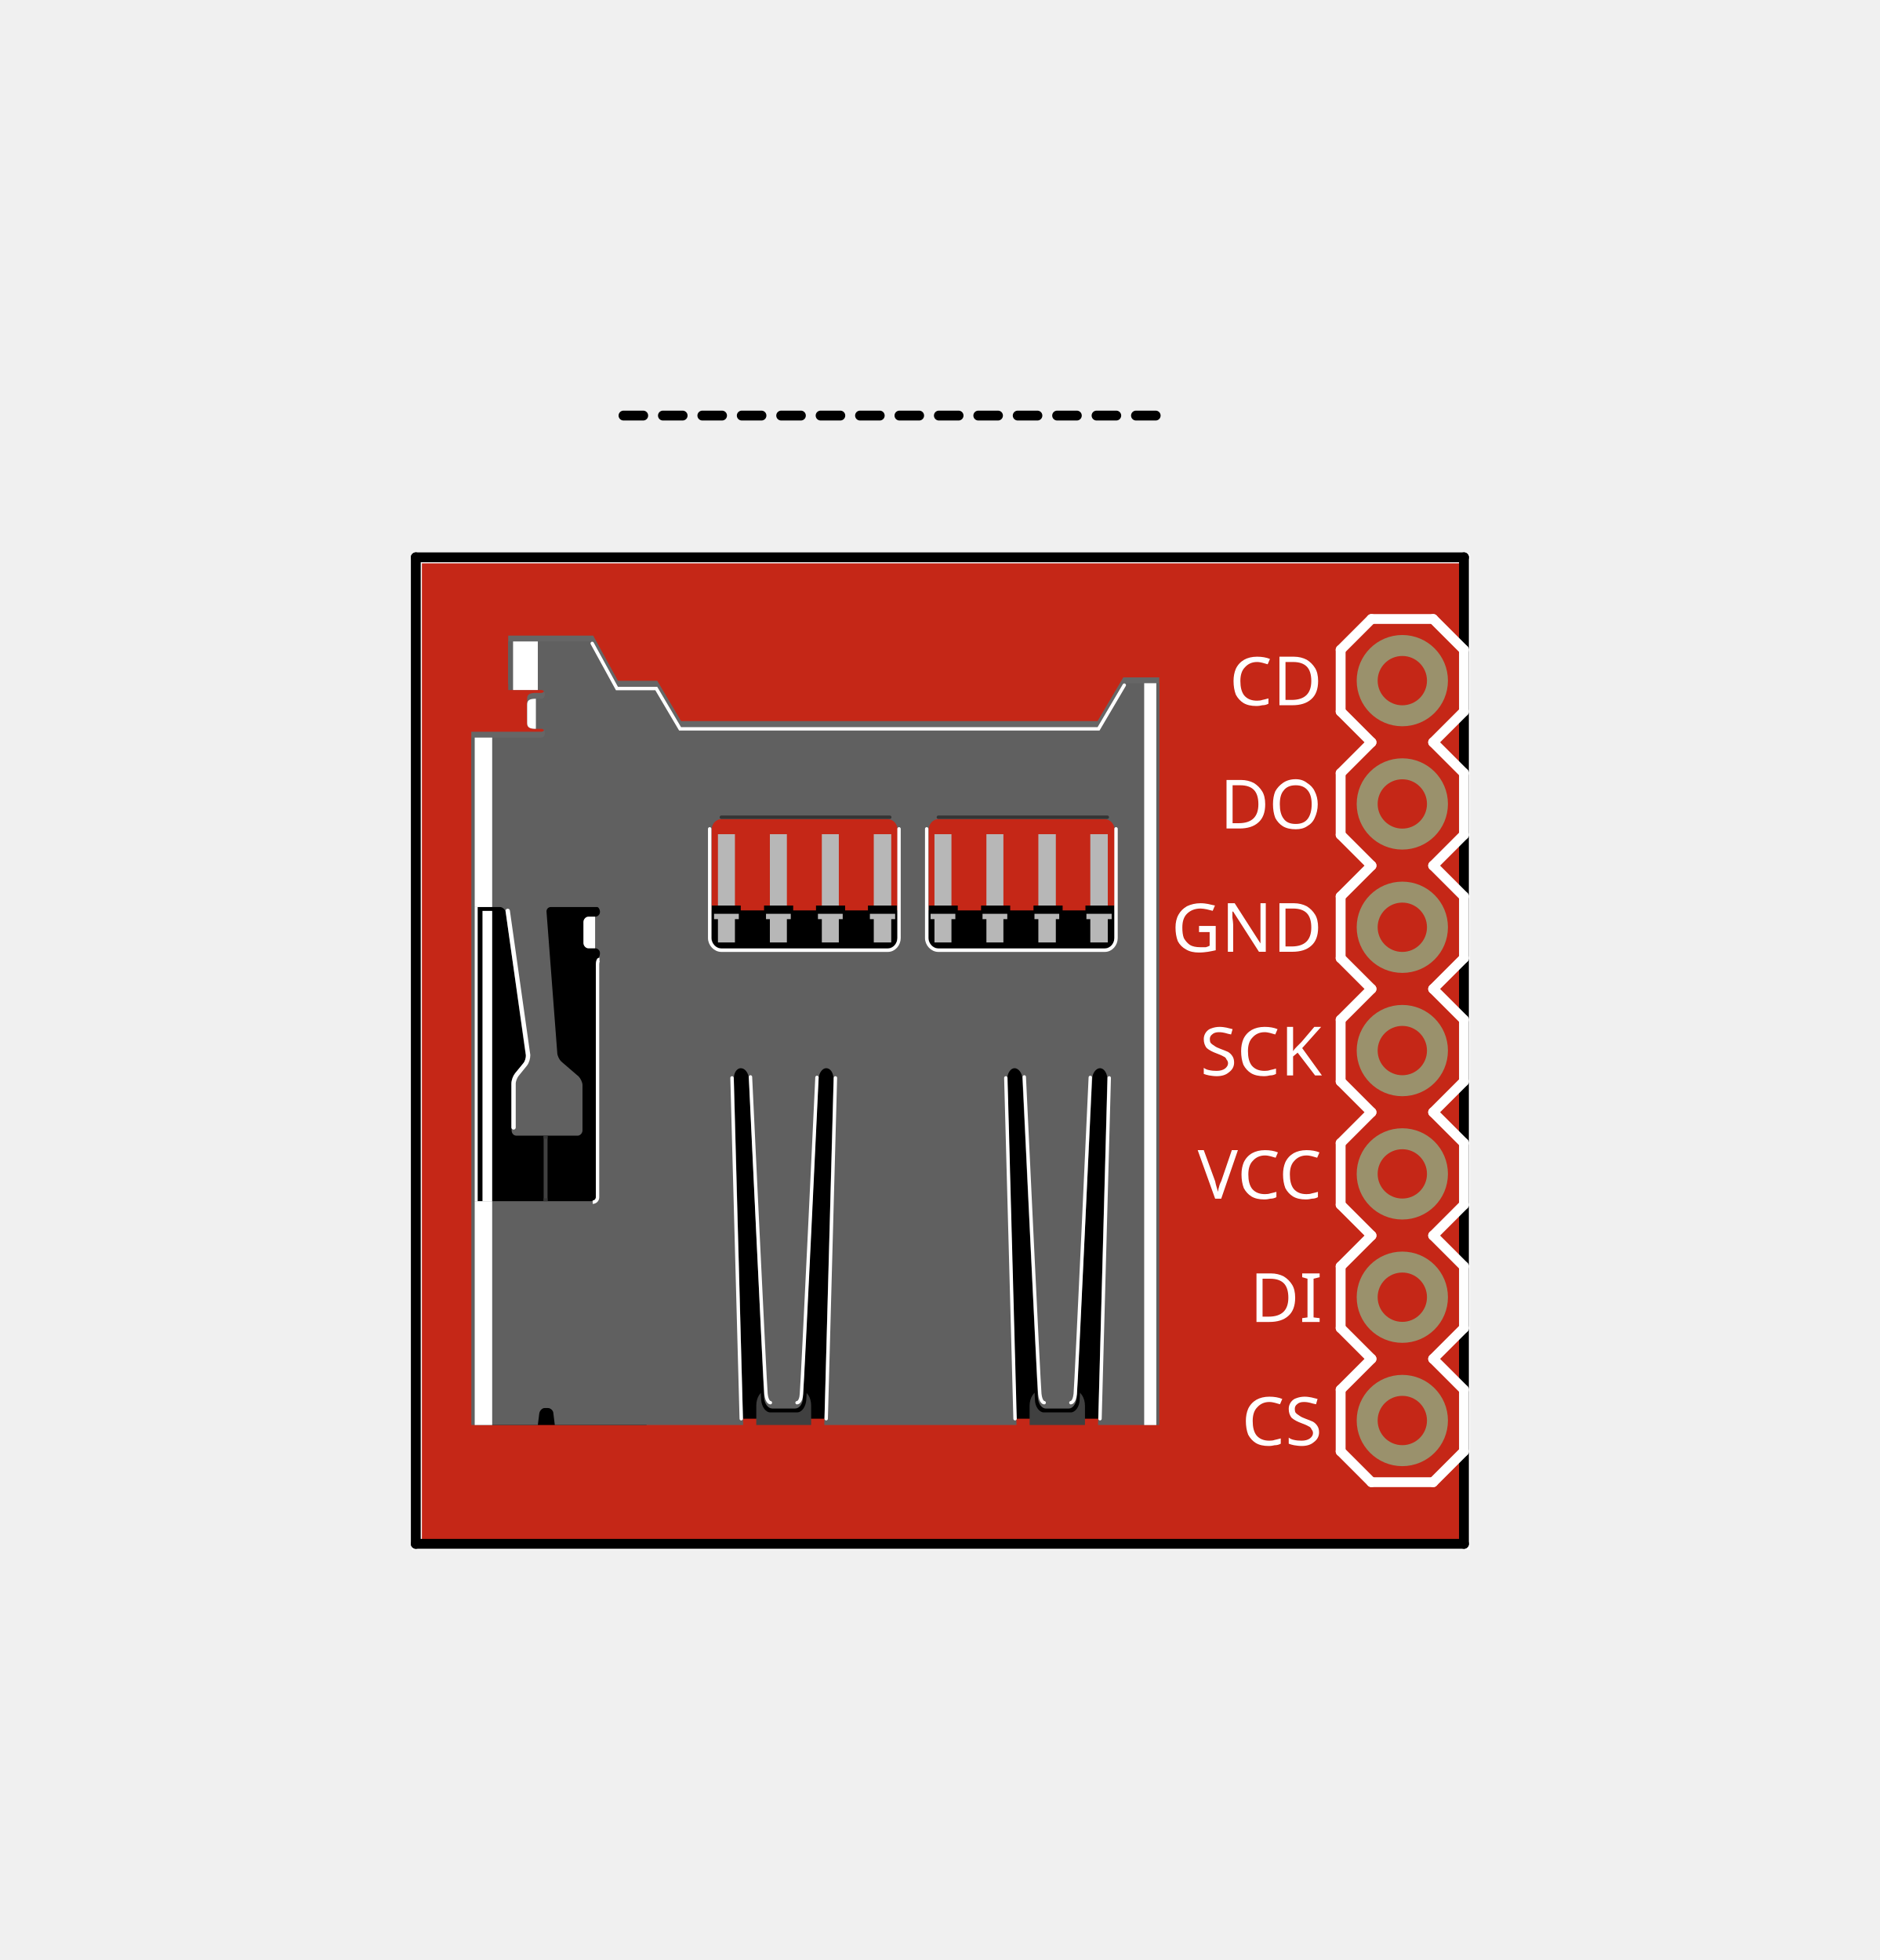
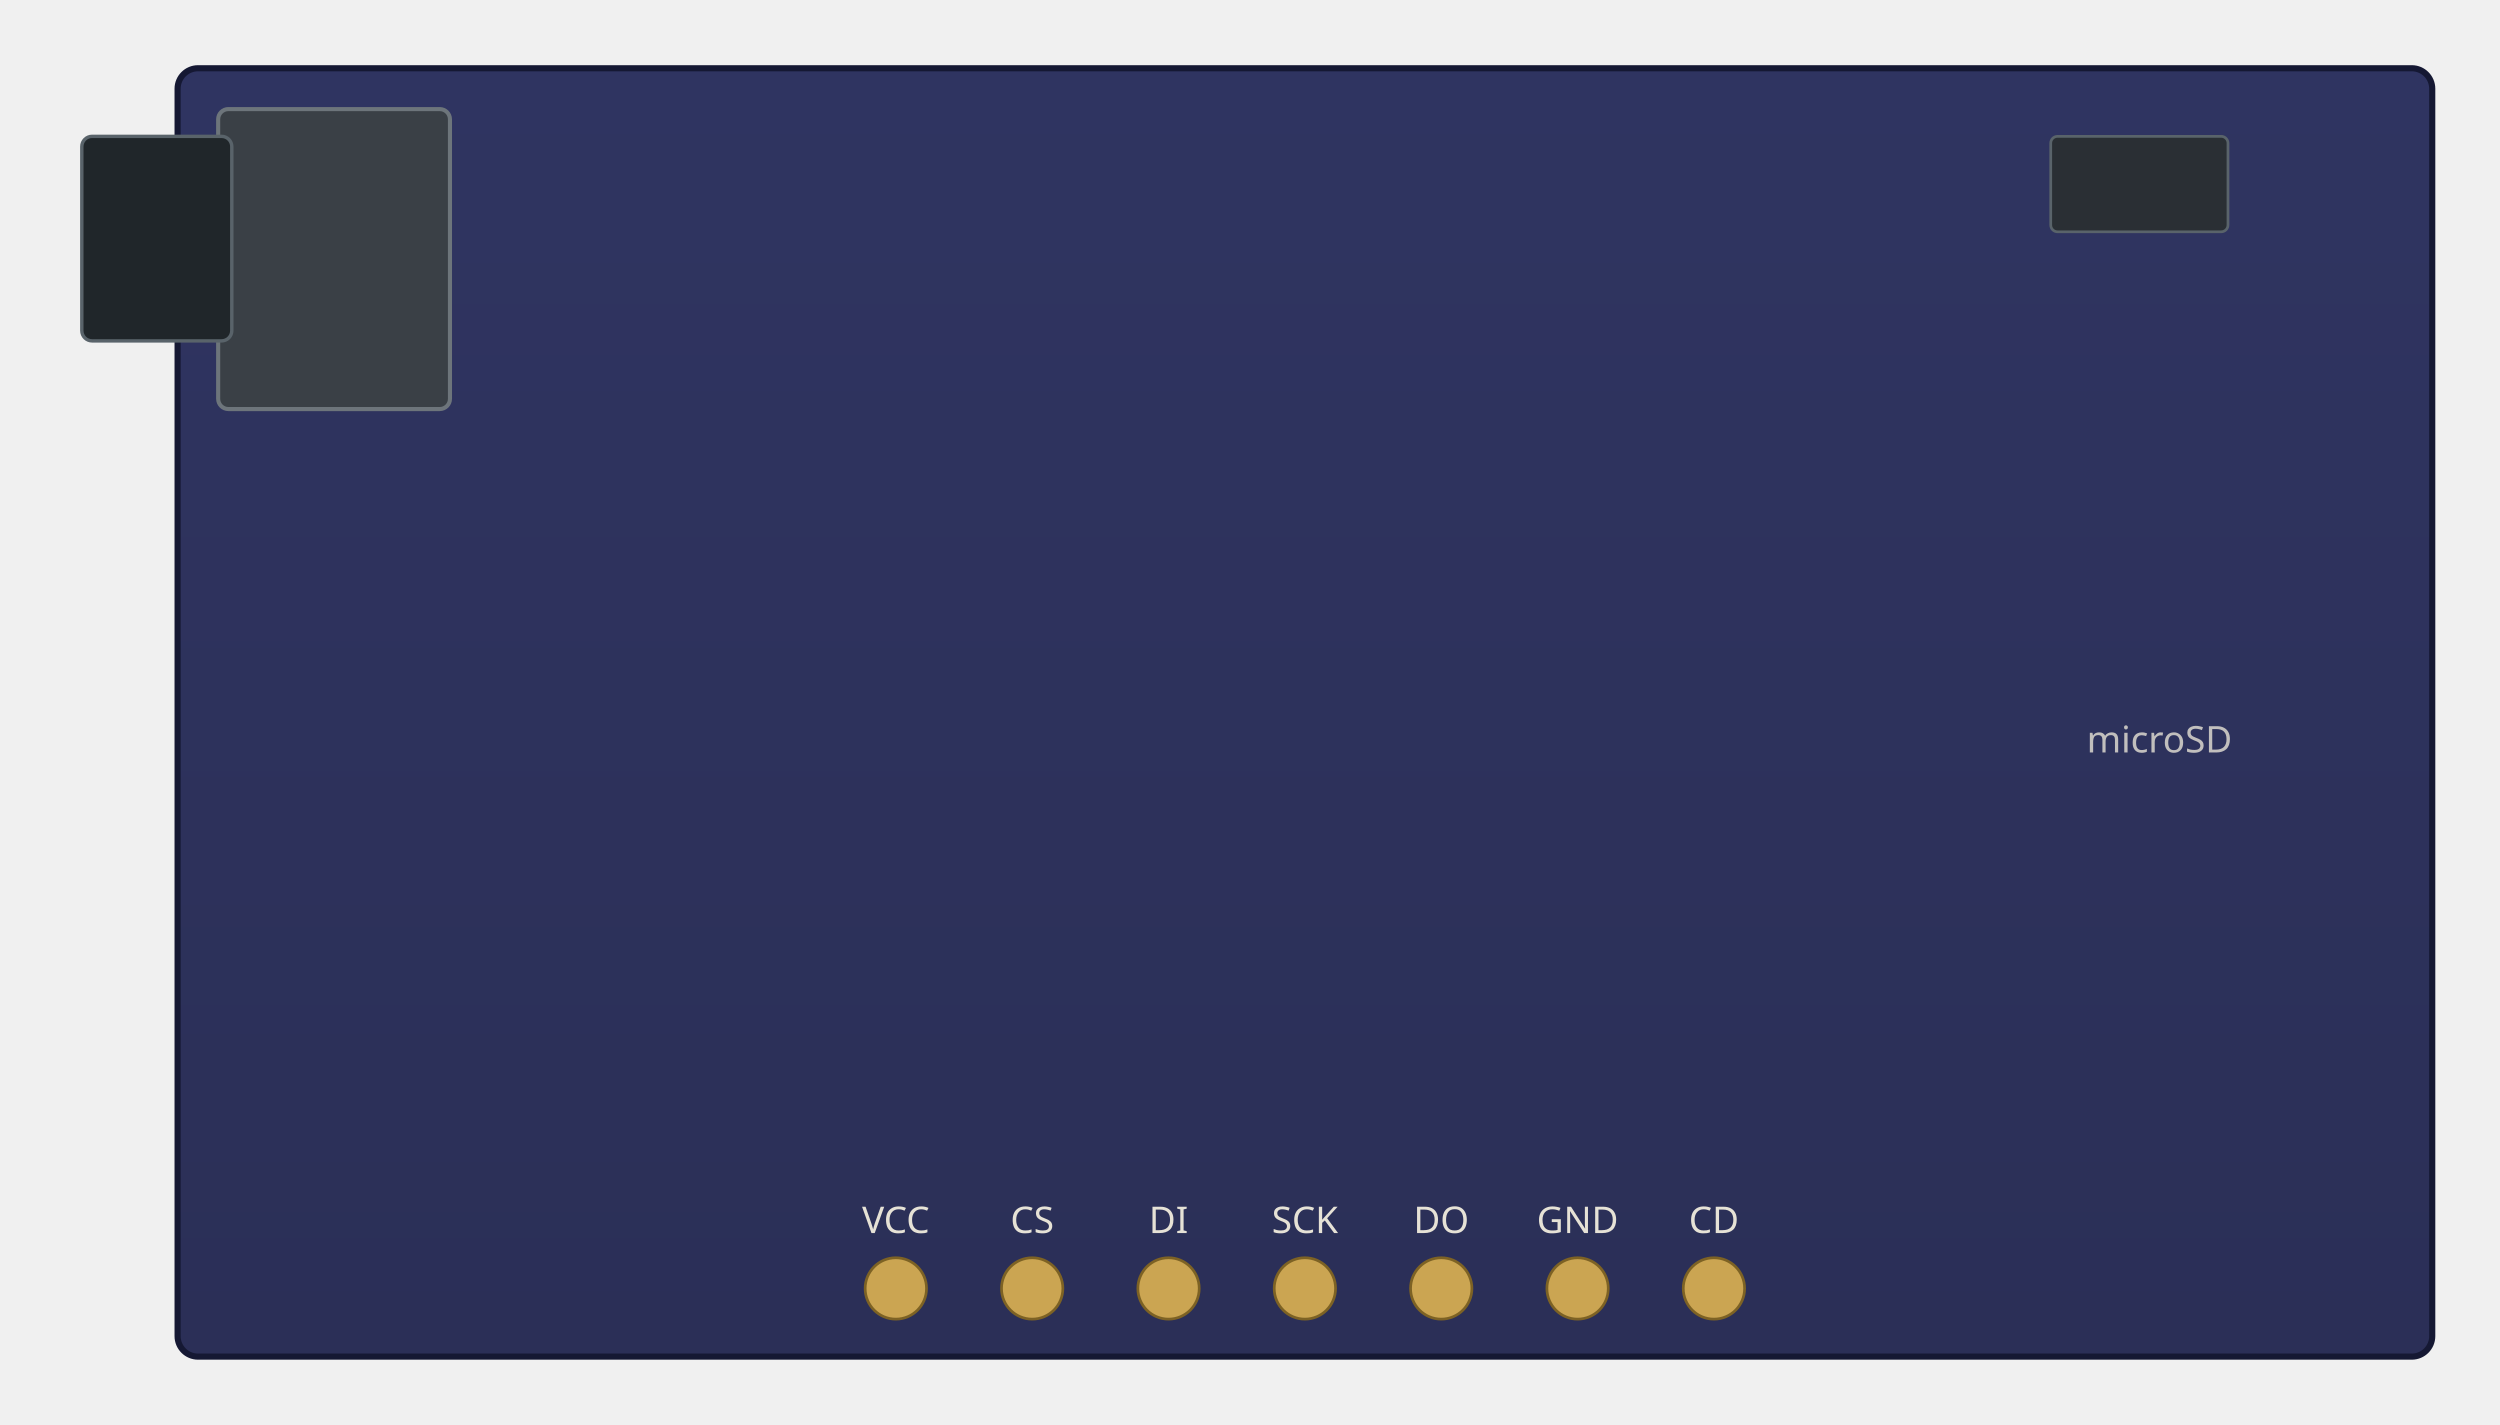
- <svg xmlns="http://www.w3.org/2000/svg" viewBox="-13.72 -14.3 27.44 28.61">
-   <g transform="translate(-7.7223 -8.3037) scale(0.2)">
-     <defs id="defs2940" />
-     <g transform="matrix(0.9524603,0,0,0.9746615,-122.5232,-68.90959)">
-       <g id="breadboard" gorn="0.2.0">
-         <rect id="connector7" style="fill:none" width="6.825" height="6.654" x="201.189" y="143.074" gorn="0.2.0.0" />
-         <rect id="connector6" style="fill:none" width="6.825" height="6.654" x="201.15" y="133.696" gorn="0.2.0.1" />
-         <rect id="connector5" style="fill:none" width="6.825" height="6.654" x="201.189" y="124.443" gorn="0.2.0.2" />
-         <rect id="connector4" style="fill:none" width="6.825" height="6.654" x="201.283" y="115.147" gorn="0.2.0.3" />
-         <rect id="connector3" style="fill:none" width="6.825" height="6.654" x="201.167" y="105.997" gorn="0.2.0.4" />
-         <rect id="connector2" style="fill:none" width="6.825" height="6.654" x="201.157" y="96.656" gorn="0.2.0.5" />
-         <rect id="connector1" style="fill:none" width="6.825" height="6.654" x="201.115" y="87.489" gorn="0.2.0.6" />
-       </g>
-     </g>
-     <g transform="matrix(3.543307,0,0,3.543307,0.3600009,82.6951)">
-       <g id="Stuff" gorn="0.3.0">
-         <g transform="translate(0,-3.9804898e-6)">
-           <g id="surface0" gorn="0.3.0.0.0">
-             <rect id="Red Background" style="fill:#c52717;fill-opacity:1;stroke:#ffffff;stroke-width:0.203;stroke-miterlimit:4;stroke-opacity:1;stroke-dasharray:none;stroke-dashoffset:0" width="21.59" height="20.32" x="0.024" y="-20.298" gorn="0.3.0.0.0.0" />
-             <text id="CS" style="font-size:1.397px;text-anchor:end;fill:#ffffff;font-family:DroidSans" x="18.669" y="-2.032" gorn="0.3.0.0.0.1">CS</text>
-             <text id="DO" style="font-size:1.397px;text-anchor:end;fill:#ffffff;font-family:DroidSans" x="18.669" y="-14.732" gorn="0.3.0.0.0.2">DO</text>
-             <text id="GND" style="font-size:1.397px;text-anchor:end;fill:#ffffff;font-family:DroidSans" x="18.669" y="-12.192" gorn="0.3.0.0.0.3">GND</text>
-             <text id="VCC" style="font-size:1.397px;text-anchor:end;fill:#ffffff;font-family:DroidSans" x="18.669" y="-7.112" gorn="0.3.0.0.0.4">VCC</text>
-             <text id="SCK" style="font-size:1.397px;text-anchor:end;fill:#ffffff;font-family:DroidSans" x="18.669" y="-9.652" gorn="0.3.0.0.0.5">SCK</text>
-             <text id="DI" style="font-size:1.397px;text-anchor:end;fill:#ffffff;font-family:DroidSans" x="18.669" y="-4.572" gorn="0.3.0.0.0.6">DI</text>
-             <text id="CD" style="font-size:1.397px;text-anchor:end;fill:#ffffff;font-family:DroidSans" x="18.669" y="-17.272" gorn="0.3.0.0.0.7">CD</text>
-             <line id="line101" style="fill:none;stroke:#000000;stroke-width:0.203;stroke-linecap:round" y1="0" y2="0" x1="0" x2="21.59" class="l20" gorn="0.3.0.0.0.8" />
-             <line id="line103" style="fill:none;stroke:#000000;stroke-width:0.203;stroke-linecap:round" y1="0" y2="-20.32" x1="21.59" x2="21.59" class="l20" gorn="0.3.0.0.0.9" />
-             <line id="line105" style="fill:none;stroke:#000000;stroke-width:0.203;stroke-linecap:round" y1="-20.32" y2="-20.32" x1="21.59" x2="0" class="l20" gorn="0.3.0.0.0.10" />
-             <line id="line107" style="fill:none;stroke:#000000;stroke-width:0.203;stroke-linecap:round" y1="-20.32" y2="0" x1="0" x2="0" class="l20" gorn="0.3.0.0.0.11" />
-             <g id="White outline of gold pins" style="fill:#ffffff" gorn="0.3.0.0.0.12">
-               <line id="line127" style="fill:#ffffff;stroke:#ffffff;stroke-width:0.203;stroke-linecap:round;stroke-opacity:1" y1="-17.145" y2="-18.415" x1="19.05" x2="19.05" class="l21" gorn="0.3.0.0.0.12.1" />
-               <line id="line129" style="fill:#ffffff;stroke:#ffffff;stroke-width:0.203;stroke-linecap:round;stroke-opacity:1" y1="-18.415" y2="-19.05" x1="19.05" x2="19.685" class="l21" gorn="0.3.0.0.0.12.2" />
-               <line id="line131" style="fill:#ffffff;stroke:#ffffff;stroke-width:0.203;stroke-linecap:round;stroke-opacity:1" y1="-19.05" y2="-18.415" x1="20.955" x2="21.59" class="l21" gorn="0.3.0.0.0.12.3" />
-               <line id="line133" style="fill:#ffffff;stroke:#ffffff;stroke-width:0.203;stroke-linecap:round;stroke-opacity:1" y1="-13.97" y2="-14.605" x1="19.685" x2="19.05" class="l21" gorn="0.3.0.0.0.12.4" />
-               <line id="line135" style="fill:#ffffff;stroke:#ffffff;stroke-width:0.203;stroke-linecap:round;stroke-opacity:1" y1="-14.605" y2="-15.875" x1="19.05" x2="19.05" class="l21" gorn="0.3.0.0.0.12.5" />
-               <line id="line137" style="fill:#ffffff;stroke:#ffffff;stroke-width:0.203;stroke-linecap:round;stroke-opacity:1" y1="-15.875" y2="-16.51" x1="19.05" x2="19.685" class="l21" gorn="0.3.0.0.0.12.6" />
-               <line id="line139" style="fill:#ffffff;stroke:#ffffff;stroke-width:0.203;stroke-linecap:round;stroke-opacity:1" y1="-16.51" y2="-15.875" x1="20.955" x2="21.59" class="l21" gorn="0.3.0.0.0.12.7" />
-               <line id="line141" style="fill:#ffffff;stroke:#ffffff;stroke-width:0.203;stroke-linecap:round;stroke-opacity:1" y1="-15.875" y2="-14.605" x1="21.59" x2="21.59" class="l21" gorn="0.3.0.0.0.12.8" />
-               <line id="line143" style="fill:#ffffff;stroke:#ffffff;stroke-width:0.203;stroke-linecap:round;stroke-opacity:1" y1="-14.605" y2="-13.97" x1="21.59" x2="20.955" class="l21" gorn="0.3.0.0.0.12.9" />
-               <line id="line145" style="fill:#ffffff;stroke:#ffffff;stroke-width:0.203;stroke-linecap:round;stroke-opacity:1" y1="-17.145" y2="-16.51" x1="19.05" x2="19.685" class="l21" gorn="0.3.0.0.0.12.10" />
-               <line id="line147" style="fill:#ffffff;stroke:#ffffff;stroke-width:0.203;stroke-linecap:round;stroke-opacity:1" y1="-16.51" y2="-17.145" x1="20.955" x2="21.59" class="l21" gorn="0.3.0.0.0.12.11" />
-               <line id="line149" style="fill:#ffffff;stroke:#ffffff;stroke-width:0.203;stroke-linecap:round;stroke-opacity:1" y1="-18.415" y2="-17.145" x1="21.59" x2="21.59" class="l21" gorn="0.3.0.0.0.12.12" />
-               <line id="line151" style="fill:#ffffff;stroke:#ffffff;stroke-width:0.203;stroke-linecap:round;stroke-opacity:1" y1="-9.525" y2="-10.795" x1="19.05" x2="19.05" class="l21" gorn="0.3.0.0.0.12.13" />
-               <line id="line153" style="fill:#ffffff;stroke:#ffffff;stroke-width:0.203;stroke-linecap:round;stroke-opacity:1" y1="-10.795" y2="-11.43" x1="19.05" x2="19.685" class="l21" gorn="0.3.0.0.0.12.14" />
-               <line id="line155" style="fill:#ffffff;stroke:#ffffff;stroke-width:0.203;stroke-linecap:round;stroke-opacity:1" y1="-11.43" y2="-10.795" x1="20.955" x2="21.59" class="l21" gorn="0.3.0.0.0.12.15" />
-               <line id="line157" style="fill:#ffffff;stroke:#ffffff;stroke-width:0.203;stroke-linecap:round;stroke-opacity:1" y1="-11.43" y2="-12.065" x1="19.685" x2="19.05" class="l21" gorn="0.3.0.0.0.12.16" />
-               <line id="line159" style="fill:#ffffff;stroke:#ffffff;stroke-width:0.203;stroke-linecap:round;stroke-opacity:1" y1="-12.065" y2="-13.335" x1="19.05" x2="19.05" class="l21" gorn="0.3.0.0.0.12.17" />
-               <line id="line161" style="fill:#ffffff;stroke:#ffffff;stroke-width:0.203;stroke-linecap:round;stroke-opacity:1" y1="-13.335" y2="-13.97" x1="19.05" x2="19.685" class="l21" gorn="0.3.0.0.0.12.18" />
-               <line id="line163" style="fill:#ffffff;stroke:#ffffff;stroke-width:0.203;stroke-linecap:round;stroke-opacity:1" y1="-13.97" y2="-13.335" x1="20.955" x2="21.59" class="l21" gorn="0.3.0.0.0.12.19" />
-               <line id="line165" style="fill:#ffffff;stroke:#ffffff;stroke-width:0.203;stroke-linecap:round;stroke-opacity:1" y1="-13.335" y2="-12.065" x1="21.59" x2="21.59" class="l21" gorn="0.3.0.0.0.12.20" />
-               <line id="line167" style="fill:#ffffff;stroke:#ffffff;stroke-width:0.203;stroke-linecap:round;stroke-opacity:1" y1="-12.065" y2="-11.43" x1="21.59" x2="20.955" class="l21" gorn="0.3.0.0.0.12.21" />
-               <line id="line169" style="fill:#ffffff;stroke:#ffffff;stroke-width:0.203;stroke-linecap:round;stroke-opacity:1" y1="-6.35" y2="-6.985" x1="19.685" x2="19.05" class="l21" gorn="0.3.0.0.0.12.22" />
-               <line id="line171" style="fill:#ffffff;stroke:#ffffff;stroke-width:0.203;stroke-linecap:round;stroke-opacity:1" y1="-6.985" y2="-8.255" x1="19.05" x2="19.05" class="l21" gorn="0.3.0.0.0.12.23" />
-               <line id="line173" style="fill:#ffffff;stroke:#ffffff;stroke-width:0.203;stroke-linecap:round;stroke-opacity:1" y1="-8.255" y2="-8.89" x1="19.05" x2="19.685" class="l21" gorn="0.3.0.0.0.12.24" />
-               <line id="line175" style="fill:#ffffff;stroke:#ffffff;stroke-width:0.203;stroke-linecap:round;stroke-opacity:1" y1="-8.89" y2="-8.255" x1="20.955" x2="21.59" class="l21" gorn="0.3.0.0.0.12.25" />
-               <line id="line177" style="fill:#ffffff;stroke:#ffffff;stroke-width:0.203;stroke-linecap:round;stroke-opacity:1" y1="-8.255" y2="-6.985" x1="21.59" x2="21.59" class="l21" gorn="0.3.0.0.0.12.26" />
-               <line id="line179" style="fill:#ffffff;stroke:#ffffff;stroke-width:0.203;stroke-linecap:round;stroke-opacity:1" y1="-6.985" y2="-6.35" x1="21.59" x2="20.955" class="l21" gorn="0.3.0.0.0.12.27" />
-               <line id="line181" style="fill:#ffffff;stroke:#ffffff;stroke-width:0.203;stroke-linecap:round;stroke-opacity:1" y1="-9.525" y2="-8.89" x1="19.05" x2="19.685" class="l21" gorn="0.3.0.0.0.12.28" />
-               <line id="line183" style="fill:#ffffff;stroke:#ffffff;stroke-width:0.203;stroke-linecap:round;stroke-opacity:1" y1="-8.89" y2="-9.525" x1="20.955" x2="21.59" class="l21" gorn="0.3.0.0.0.12.29" />
-               <line id="line185" style="fill:#ffffff;stroke:#ffffff;stroke-width:0.203;stroke-linecap:round;stroke-opacity:1" y1="-10.795" y2="-9.525" x1="21.59" x2="21.59" class="l21" gorn="0.3.0.0.0.12.30" />
-               <line id="line187" style="fill:#ffffff;stroke:#ffffff;stroke-width:0.203;stroke-linecap:round;stroke-opacity:1" y1="-1.905" y2="-3.175" x1="19.05" x2="19.05" class="l21" gorn="0.3.0.0.0.12.31" />
-               <line id="line189" style="fill:#ffffff;stroke:#ffffff;stroke-width:0.203;stroke-linecap:round;stroke-opacity:1" y1="-3.175" y2="-3.81" x1="19.05" x2="19.685" class="l21" gorn="0.3.0.0.0.12.32" />
-               <line id="line191" style="fill:#ffffff;stroke:#ffffff;stroke-width:0.203;stroke-linecap:round;stroke-opacity:1" y1="-3.81" y2="-3.175" x1="20.955" x2="21.59" class="l21" gorn="0.3.0.0.0.12.33" />
-               <line id="line193" style="fill:#ffffff;stroke:#ffffff;stroke-width:0.203;stroke-linecap:round;stroke-opacity:1" y1="-3.81" y2="-4.445" x1="19.685" x2="19.05" class="l21" gorn="0.3.0.0.0.12.34" />
-               <line id="line195" style="fill:#ffffff;stroke:#ffffff;stroke-width:0.203;stroke-linecap:round;stroke-opacity:1" y1="-4.445" y2="-5.715" x1="19.05" x2="19.05" class="l21" gorn="0.3.0.0.0.12.35" />
-               <line id="line197" style="fill:#ffffff;stroke:#ffffff;stroke-width:0.203;stroke-linecap:round;stroke-opacity:1" y1="-5.715" y2="-6.35" x1="19.05" x2="19.685" class="l21" gorn="0.3.0.0.0.12.36" />
-               <line id="line199" style="fill:#ffffff;stroke:#ffffff;stroke-width:0.203;stroke-linecap:round;stroke-opacity:1" y1="-6.35" y2="-5.715" x1="20.955" x2="21.59" class="l21" gorn="0.3.0.0.0.12.37" />
-               <line id="line201" style="fill:#ffffff;stroke:#ffffff;stroke-width:0.203;stroke-linecap:round;stroke-opacity:1" y1="-5.715" y2="-4.445" x1="21.59" x2="21.59" class="l21" gorn="0.3.0.0.0.12.38" />
-               <line id="line203" style="fill:#ffffff;stroke:#ffffff;stroke-width:0.203;stroke-linecap:round;stroke-opacity:1" y1="-4.445" y2="-3.81" x1="21.59" x2="20.955" class="l21" gorn="0.3.0.0.0.12.39" />
-               <line id="line205" style="fill:#ffffff;stroke:#ffffff;stroke-width:0.203;stroke-linecap:round;stroke-opacity:1" y1="-1.27" y2="-1.27" x1="19.685" x2="20.955" class="l21" gorn="0.3.0.0.0.12.40" />
-               <line id="line207" style="fill:#ffffff;stroke:#ffffff;stroke-width:0.203;stroke-linecap:round;stroke-opacity:1" y1="-1.905" y2="-1.27" x1="19.05" x2="19.685" class="l21" gorn="0.3.0.0.0.12.41" />
-               <line id="line209" style="fill:#ffffff;stroke:#ffffff;stroke-width:0.203;stroke-linecap:round;stroke-opacity:1" y1="-1.27" y2="-1.905" x1="20.955" x2="21.59" class="l21" gorn="0.3.0.0.0.12.42" />
-               <line id="line211" style="fill:#ffffff;stroke:#ffffff;stroke-width:0.203;stroke-linecap:round;stroke-opacity:1" y1="-3.175" y2="-1.905" x1="21.59" x2="21.59" class="l21" gorn="0.3.0.0.0.12.43" />
-               <line id="line213" style="fill:#ffffff;stroke:#ffffff;stroke-width:0.203;stroke-linecap:round;stroke-opacity:1" y1="-19.05" y2="-19.05" x1="19.685" x2="20.955" class="l21" gorn="0.3.0.0.0.12.44" />
-             </g>
-           </g>
-         </g>
-         <g transform="translate(23.71126,67.56969)">
-           <g id="MicroSD Metal Slot" gorn="0.3.0.1.0">
-             <path id="path5519" style="fill:#000000;fill-opacity:1;fill-rule:nonzero;stroke:none" d="m -22.468,-81.167 3.51,0 0,11.15 -3.51,0 z" gorn="0.3.0.1.0.0" />
-             <path id="path5521" style="fill:#000000;fill-opacity:1;fill-rule:nonzero;stroke:none" d="m -17.658,-78.087 8.54,0 0,7.94 -8.54,0 z" gorn="0.3.0.1.0.1" />
-             <path id="path5523" style="fill:#404040;fill-opacity:1;fill-rule:nonzero;stroke:none" d="m -16.698,-70.017 0,-0.4 c 0,-0.16 0.08,-0.3 0.19,-0.3 l 0.75,0 c 0.11,0 0.19,0.14 0.19,0.3 l 0,0.4" gorn="0.3.0.1.0.2" />
-             <path id="path5525" style="fill:#000000;fill-opacity:1;fill-rule:nonzero;stroke:none" d="m -15.628,-71.317 -0.04,0.78 c -0.01,0.14 -0.09,0.26 -0.19,0.26 l -0.55,0 c -0.1,0 -0.18,-0.12 -0.19,-0.26 l -0.04,-0.83" gorn="0.3.0.1.0.3" />
-             <path id="path5527" style="fill:#404040;fill-opacity:1;fill-rule:nonzero;stroke:none" d="m -11.068,-70.017 0,-0.4 c 0,-0.16 0.09,-0.3 0.19,-0.3 l 0.76,0 c 0.1,0 0.19,0.14 0.19,0.3 l 0,0.4" gorn="0.3.0.1.0.4" />
-             <path id="path5529" style="fill:#000000;fill-opacity:1;fill-rule:nonzero;stroke:none" d="m -9.998,-71.317 -0.04,0.78 c 0,0.14 -0.09,0.26 -0.18,0.26 l -0.56,0 c -0.09,0 -0.18,-0.12 -0.18,-0.26 l -0.04,-0.83" gorn="0.3.0.1.0.5" />
-             <path id="path5531" style="fill:#404040;fill-opacity:1;fill-rule:nonzero;stroke:none" d="m -18.008,-80.427 8.89,0 0,1.35 -8.89,0 z" gorn="0.3.0.1.0.6" />
-             <path id="path5533" style="fill:#b7b7b7;fill-opacity:1;fill-rule:nonzero;stroke:none" d="m -14.278,-82.187 0.36,0 0,1.66 -0.36,0 z" gorn="0.3.0.1.0.7" />
-             <path id="path5535" style="fill:#b7b7b7;fill-opacity:1;fill-rule:nonzero;stroke:none" d="m -15.348,-82.187 0.35,0 0,1.66 -0.35,0 z" gorn="0.3.0.1.0.8" />
-             <path id="path5537" style="fill:#b7b7b7;fill-opacity:1;fill-rule:nonzero;stroke:none" d="m -16.418,-82.187 0.35,0 0,1.66 -0.35,0 z" gorn="0.3.0.1.0.9" />
-             <path id="path5539" style="fill:#b7b7b7;fill-opacity:1;fill-rule:nonzero;stroke:none" d="m -17.488,-82.187 0.35,0 0,1.66 -0.35,0 z" gorn="0.3.0.1.0.10" />
-             <path id="path5541" style="fill:#b7b7b7;fill-opacity:1;fill-rule:nonzero;stroke:none" d="m -9.818,-82.187 0.36,0 0,1.66 -0.36,0 z" gorn="0.3.0.1.0.11" />
-             <path id="path5543" style="fill:#b7b7b7;fill-opacity:1;fill-rule:nonzero;stroke:none" d="m -10.888,-82.187 0.36,0 0,1.66 -0.36,0 z" gorn="0.3.0.1.0.12" />
-             <path id="path5545" style="fill:#b7b7b7;fill-opacity:1;fill-rule:nonzero;stroke:none" d="m -11.958,-82.187 0.35,0 0,1.66 -0.35,0 z" gorn="0.3.0.1.0.13" />
-             <path id="path5547" style="fill:#b7b7b7;fill-opacity:1;fill-rule:nonzero;stroke:none" d="m -13.028,-82.187 0.35,0 0,1.66 -0.35,0 z" gorn="0.3.0.1.0.14" />
-             <path id="path5549" style="fill:#000000;fill-opacity:1;fill-rule:nonzero;stroke:none" d="m -17.618,-80.717 0,0.1 -0.1,0 0,0.9 4.05,0 0,-0.9 -0.13,0 0,-0.1 -0.6,0 0,0.1 -0.47,0 0,-0.1 -0.6,0 0,0.1 -0.47,0 0,-0.1 -0.6,0 0,0.1 -0.48,0 0,-0.1 z" gorn="0.3.0.1.0.15" />
-             <path id="path5551" style="fill:#000000;fill-opacity:1;fill-rule:nonzero;stroke:none" d="m -13.148,-80.717 0,0.1 -0.09,0 0,0.9 4.05,0 0,-0.9 -0.13,0 0,-0.1 -0.6,0 0,0.1 -0.47,0 0,-0.1 -0.6,0 0,0.1 -0.48,0 0,-0.1 -0.6,0 0,0.1 -0.48,0 0,-0.1 z" gorn="0.3.0.1.0.16" />
-             <path id="path5553" style="fill:#b7b7b7;fill-opacity:1;fill-rule:nonzero;stroke:none" d="m -17.568,-80.547 0.51,0 0,0.11 -0.51,0 z" gorn="0.3.0.1.0.17" />
-             <path id="path5555" style="fill:#b7b7b7;fill-opacity:1;fill-rule:nonzero;stroke:none" d="m -16.498,-80.547 0.51,0 0,0.11 -0.51,0 z" gorn="0.3.0.1.0.18" />
-             <path id="path5557" style="fill:#b7b7b7;fill-opacity:1;fill-rule:nonzero;stroke:none" d="m -15.428,-80.547 0.51,0 0,0.11 -0.51,0 z" gorn="0.3.0.1.0.19" />
-             <path id="path5559" style="fill:#b7b7b7;fill-opacity:1;fill-rule:nonzero;stroke:none" d="m -14.358,-80.547 0.52,0 0,0.11 -0.52,0 z" gorn="0.3.0.1.0.20" />
-             <path id="path5561" style="fill:#b7b7b7;fill-opacity:1;fill-rule:nonzero;stroke:none" d="m -14.278,-80.497 0.36,0 0,0.77 -0.36,0 z" gorn="0.3.0.1.0.21" />
-             <path id="path5563" style="fill:#b7b7b7;fill-opacity:1;fill-rule:nonzero;stroke:none" d="m -15.348,-80.497 0.35,0 0,0.77 -0.35,0 z" gorn="0.3.0.1.0.22" />
-             <path id="path5565" style="fill:#b7b7b7;fill-opacity:1;fill-rule:nonzero;stroke:none" d="m -16.418,-80.497 0.35,0 0,0.77 -0.35,0 z" gorn="0.3.0.1.0.23" />
-             <path id="path5567" style="fill:#b7b7b7;fill-opacity:1;fill-rule:nonzero;stroke:none" d="m -17.488,-80.497 0.35,0 0,0.77 -0.35,0 z" gorn="0.3.0.1.0.24" />
-             <path id="path5569" style="fill:#000000;fill-opacity:1;fill-rule:nonzero;stroke:none" d="m -17.748,-79.957 4.31,0 0,0.69 -4.31,0 z" gorn="0.3.0.1.0.25" />
-             <path id="path5571" style="fill:#b7b7b7;fill-opacity:1;fill-rule:nonzero;stroke:none" d="m -13.108,-80.547 0.51,0 0,0.11 -0.51,0 z" gorn="0.3.0.1.0.26" />
-             <path id="path5573" style="fill:#b7b7b7;fill-opacity:1;fill-rule:nonzero;stroke:none" d="m -12.038,-80.547 0.51,0 0,0.11 -0.51,0 z" gorn="0.3.0.1.0.27" />
-             <path id="path5575" style="fill:#b7b7b7;fill-opacity:1;fill-rule:nonzero;stroke:none" d="m -10.968,-80.547 0.51,0 0,0.11 -0.51,0 z" gorn="0.3.0.1.0.28" />
-             <path id="path5577" style="fill:#b7b7b7;fill-opacity:1;fill-rule:nonzero;stroke:none" d="m -9.898,-80.547 0.52,0 0,0.11 -0.52,0 z" gorn="0.3.0.1.0.29" />
-             <path id="path5579" style="fill:#b7b7b7;fill-opacity:1;fill-rule:nonzero;stroke:none" d="m -9.818,-80.497 0.36,0 0,0.77 -0.36,0 z" gorn="0.3.0.1.0.30" />
-             <path id="path5581" style="fill:#b7b7b7;fill-opacity:1;fill-rule:nonzero;stroke:none" d="m -10.888,-80.497 0.36,0 0,0.77 -0.36,0 z" gorn="0.3.0.1.0.31" />
-             <path id="path5583" style="fill:#b7b7b7;fill-opacity:1;fill-rule:nonzero;stroke:none" d="m -11.958,-80.497 0.35,0 0,0.77 -0.35,0 z" gorn="0.3.0.1.0.32" />
-             <path id="path5585" style="fill:#b7b7b7;fill-opacity:1;fill-rule:nonzero;stroke:none" d="m -13.028,-80.497 0.35,0 0,0.77 -0.35,0 z" gorn="0.3.0.1.0.33" />
-             <path id="path5587" style="fill:#000000;fill-opacity:1;fill-rule:nonzero;stroke:none" d="m -13.288,-79.957 4.31,0 0,0.69 -4.31,0 z" gorn="0.3.0.1.0.34" />
-             <path id="path5589" style="fill:#666666;fill-opacity:1;fill-rule:nonzero;stroke:none" d="m -9.138,-85.417 -0.53,0.9 -8.58,0 -0.49,-0.83 -0.81,0 -0.51,-0.93 -1.75,0 0,0.99 0.68,0 c 0.1,0 0.1,0.19 0,0.19 l -0.11,0 c -0.13,0 -0.18,0.03 -0.18,0.12 l 0,0.38 c 0,0.09 0.05,0.12 0.18,0.12 l 0.11,0 c 0.1,0 0.1,0.18 0,0.18 l -1.44,0 0,1.21 14.17,0 0,-2.33 -0.74,0 z" gorn="0.3.0.1.0.35" />
-             <path id="path5591" style="fill:#606060;fill-opacity:1;fill-rule:nonzero;stroke:none" d="m -9.138,-85.297 -0.53,0.9 -8.58,0 -0.49,-0.83 -0.81,0 -0.51,-0.93 -1.75,0 0,1 0.68,0 c 0.1,0 0.1,0.18 0,0.18 l -0.11,0 c -0.13,0 -0.18,0.03 -0.18,0.12 l 0,0.38 c 0,0.09 0.05,0.12 0.18,0.12 l 0.11,0 c 0.1,0 0.1,0.18 0,0.18 l -1.44,0 0,14.16 1.37,0 0.03,-0.24 c 0.01,-0.06 0.06,-0.11 0.11,-0.11 l 0.07,0 c 0.05,0 0.11,0.05 0.11,0.11 l 0.03,0.24 3.88,0 -0.19,-7.13 c -0.01,-0.12 0.06,-0.22 0.14,-0.22 0.09,0 0.16,0.1 0.17,0.22 l 0.31,6.57 c 0.01,0.12 0.08,0.22 0.17,0.22 l 0.47,0 c 0.09,0 0.16,-0.1 0.16,-0.22 l 0.32,-6.57 c 0.01,-0.12 0.08,-0.22 0.16,-0.22 0.09,0 0.15,0.1 0.15,0.22 l -0.19,7.13 3.96,0 -0.19,-7.13 c 0,-0.12 0.07,-0.22 0.15,-0.22 0.08,0 0.16,0.1 0.16,0.22 l 0.32,6.57 c 0.01,0.12 0.08,0.22 0.16,0.22 l 0.48,0 c 0.08,0 0.15,-0.1 0.16,-0.22 l 0.32,-6.57 c 0,-0.12 0.08,-0.22 0.16,-0.22 0.08,0 0.15,0.1 0.15,0.22 l -0.19,7.13 1.26,0 0,-15.28 -0.74,0 z m -11.02,5.46 0.14,0 c 0.05,0 0.1,0.04 0.1,0.1 0,0.05 -0.02,0.1 -0.04,0.1 -0.03,0 -0.04,0.05 -0.04,0.11 l 0,4.79 c 0,0.06 -0.05,0.11 -0.11,0.11 l -2.33,0 0,-6.06 0.46,0 c 0.05,0 0.11,0.05 0.12,0.11 l 0.41,2.95 c 0.01,0.06 -0.02,0.14 -0.06,0.18 l -0.16,0.18 c -0.04,0.05 -0.07,0.13 -0.07,0.19 l 0,0.99 c 0,0.06 0.04,0.11 0.1,0.11 l 1.26,0 c 0.05,0 0.1,-0.05 0.1,-0.11 l 0,-0.93 c 0,-0.06 -0.04,-0.14 -0.08,-0.18 l -0.36,-0.31 c -0.04,-0.04 -0.08,-0.12 -0.08,-0.18 l -0.22,-2.89 c -0.01,-0.06 0.03,-0.11 0.09,-0.11 l 0.95,0 c 0.03,0 0.06,0.05 0.06,0.1 0,0.06 -0.05,0.1 -0.1,0.1 l -0.14,0 c -0.05,0 -0.1,0.05 -0.1,0.11 l 0,0.43 c 0,0.06 0.05,0.11 0.1,0.11 z m 6.37,-0.22 c 0,0.12 -0.09,0.22 -0.21,0.22 l -3.42,0 c -0.11,0 -0.2,-0.1 -0.2,-0.22 l 0,-2.22 c 0,-0.12 0.09,-0.22 0.2,-0.22 l 3.42,0 c 0.12,0 0.21,0.1 0.21,0.22 l 0,2.22 z m 4.47,0 c 0,0.12 -0.09,0.22 -0.21,0.22 l -3.42,0 c -0.11,0 -0.2,-0.1 -0.2,-0.22 l 0,-2.22 c 0,-0.12 0.09,-0.22 0.2,-0.22 l 3.42,0 c 0.12,0 0.21,0.1 0.21,0.22 l 0,2.22 z" gorn="0.3.0.1.0.36" />
-             <path id="path5593" style="fill:#ffffff;fill-opacity:1;fill-rule:nonzero;stroke:none" d="m -22.498,-84.177 0.36,0 0,3.49 -0.36,0 z" gorn="0.3.0.1.0.37" />
-             <path id="path5595" style="fill:#ffffff;fill-opacity:1;fill-rule:nonzero;stroke:none" d="m -21.708,-86.157 0.51,0 0,1 -0.51,0 z" gorn="0.3.0.1.0.38" />
-             <path id="path5597" style="fill:#ffffff;fill-opacity:1;fill-rule:nonzero;stroke:none" d="m -22.498,-74.627 0.36,0 0,4.61 -0.36,0 z" gorn="0.3.0.1.0.39" />
-             <path id="path5599" style="fill:#ffffff;fill-opacity:1;fill-rule:nonzero;stroke:none" d="m -8.708,-85.297 0.25,0 0,15.28 -0.25,0 z" gorn="0.3.0.1.0.40" />
-             <path id="path5601" style="fill:none;stroke:#ffffff;stroke-width:0.09;stroke-linecap:round;stroke-linejoin:round;stroke-opacity:1;stroke-dasharray:none" d="m -21.818,-80.607 0.42,2.97 c 0,0.06 -0.02,0.14 -0.06,0.19 l -0.17,0.21 c -0.04,0.05 -0.07,0.13 -0.07,0.19 l 0,0.9" gorn="0.3.0.1.0.41" />
-             <path id="path5603" style="fill:#ffffff;fill-opacity:1;fill-rule:nonzero;stroke:none" d="m -22.498,-80.687 0.06,0 0,6.06 -0.06,0 z" gorn="0.3.0.1.0.42" />
-             <path id="path5605" style="fill:none;stroke:#ffffff;stroke-width:0.07;stroke-linecap:round;stroke-linejoin:miter;stroke-miterlimit:4;stroke-opacity:1;stroke-dasharray:none" d="m -15.448,-77.177 c 0,0 -0.3,6.34 -0.32,6.52 -0.01,0.18 -0.09,0.18 -0.09,0.18" gorn="0.3.0.1.0.43" />
-             <path id="path5607" style="fill:none;stroke:#ffffff;stroke-width:0.07;stroke-linecap:round;stroke-linejoin:miter;stroke-miterlimit:4;stroke-opacity:1;stroke-dasharray:none" d="m -16.818,-77.187 c 0,0 0.3,6.35 0.32,6.53 0.02,0.18 0.09,0.18 0.09,0.18" gorn="0.3.0.1.0.44" />
-             <path id="path5609" style="fill:none;stroke:#ffffff;stroke-width:0.07;stroke-linecap:round;stroke-linejoin:miter;stroke-miterlimit:4;stroke-opacity:1;stroke-dasharray:none" d="m -9.818,-77.177 c 0,0 -0.29,6.34 -0.31,6.52 -0.02,0.18 -0.09,0.18 -0.09,0.18" gorn="0.3.0.1.0.45" />
-             <path id="path5611" style="fill:none;stroke:#ffffff;stroke-width:0.07;stroke-linecap:round;stroke-linejoin:miter;stroke-miterlimit:4;stroke-opacity:1;stroke-dasharray:none" d="m -11.178,-77.187 c 0,0 0.3,6.35 0.32,6.53 0.02,0.18 0.09,0.18 0.09,0.18" gorn="0.3.0.1.0.46" />
-             <path id="path5613" style="fill:none;stroke:#ffffff;stroke-width:0.07;stroke-linecap:round;stroke-linejoin:miter;stroke-miterlimit:4;stroke-opacity:1;stroke-dasharray:none" d="m -17.658,-82.297 0,2.25 c 0,0.13 0.11,0.25 0.24,0.25 l 3.43,0 c 0.13,0 0.23,-0.12 0.23,-0.25 l 0,-2.25" gorn="0.3.0.1.0.47" />
-             <path id="path5615" style="fill:none;stroke:#353535;stroke-width:0.07;stroke-linecap:round;stroke-linejoin:miter;stroke-miterlimit:4;stroke-opacity:1;stroke-dasharray:none" d="m -17.418,-82.537 3.47,0" gorn="0.3.0.1.0.48" />
-             <path id="path5617" style="fill:none;stroke:#ffffff;stroke-width:0.07;stroke-linecap:round;stroke-linejoin:miter;stroke-miterlimit:4;stroke-opacity:1;stroke-dasharray:none" d="m -13.188,-82.297 0,2.25 c 0,0.13 0.11,0.25 0.24,0.25 l 3.43,0 c 0.13,0 0.23,-0.12 0.23,-0.25 l 0,-2.25" gorn="0.3.0.1.0.49" />
-             <path id="path5619" style="fill:none;stroke:#353535;stroke-width:0.07;stroke-linecap:round;stroke-linejoin:miter;stroke-miterlimit:4;stroke-opacity:1;stroke-dasharray:none" d="m -12.948,-82.537 3.48,0" gorn="0.3.0.1.0.50" />
-             <path id="path5621" style="fill:#ffffff;fill-opacity:1;fill-rule:nonzero;stroke:none" d="m -22.338,-80.607 0.2,0 0,5.98 -0.2,0 z" gorn="0.3.0.1.0.51" />
-             <path id="path5623" style="fill:none;stroke:#ffffff;stroke-width:0.07;stroke-linecap:round;stroke-linejoin:miter;stroke-miterlimit:4;stroke-opacity:1;stroke-dasharray:none" d="m -17.198,-77.167 0.19,7.02" gorn="0.3.0.1.0.52" />
-             <path id="path5625" style="fill:none;stroke:#ffffff;stroke-width:0.07;stroke-linecap:round;stroke-linejoin:miter;stroke-miterlimit:4;stroke-opacity:1;stroke-dasharray:none" d="m -15.068,-77.167 -0.19,7.02" gorn="0.3.0.1.0.53" />
-             <path id="path5627" style="fill:none;stroke:#ffffff;stroke-width:0.07;stroke-linecap:round;stroke-linejoin:miter;stroke-miterlimit:4;stroke-opacity:1;stroke-dasharray:none" d="m -11.558,-77.167 0.19,7.02" gorn="0.3.0.1.0.54" />
-             <path id="path5629" style="fill:none;stroke:#ffffff;stroke-width:0.07;stroke-linecap:round;stroke-linejoin:miter;stroke-miterlimit:4;stroke-opacity:1;stroke-dasharray:none" d="m -9.428,-77.167 -0.19,7.02" gorn="0.3.0.1.0.55" />
-             <path id="path5631" style="fill:#404040;fill-opacity:1;fill-rule:nonzero;stroke:none" d="m -21.078,-75.977 0.08,0 0,1.35 -0.08,0 z" gorn="0.3.0.1.0.56" />
-             <path id="path5633" style="fill:#353535;fill-opacity:1;fill-rule:nonzero;stroke:none" d="m -21.078,-75.977 0.08,0 0,0.06 -0.08,0 z" gorn="0.3.0.1.0.57" />
-             <path id="path5635" style="fill:#353535;fill-opacity:1;fill-rule:nonzero;stroke:none" d="m -21.078,-74.687 0.08,0 0,0.06 -0.08,0 z" gorn="0.3.0.1.0.58" />
-             <path id="path5637" style="fill:none;stroke:#ffffff;stroke-width:0.07;stroke-linecap:butt;stroke-linejoin:miter;stroke-miterlimit:4;stroke-opacity:1;stroke-dasharray:none" d="m -20.068,-74.607 c 0.05,0 0.1,-0.04 0.1,-0.1 l 0,-4.8 c 0,-0.06 0.02,-0.1 0.04,-0.1" gorn="0.3.0.1.0.59" />
-             <path id="path5639" style="fill:#ffffff;fill-opacity:1;fill-rule:nonzero;stroke:none" d="m -20.018,-79.837 -0.14,0 c -0.05,0 -0.1,-0.05 -0.1,-0.11 l 0,-0.43 c 0,-0.06 0.05,-0.11 0.1,-0.11 l 0.14,0" gorn="0.3.0.1.0.60" />
-             <path id="path5641" style="fill:none;stroke:#ffffff;stroke-width:0.07;stroke-linecap:round;stroke-linejoin:miter;stroke-miterlimit:4;stroke-opacity:1;stroke-dasharray:none" d="m -20.078,-86.117 0.51,0.93 0.81,0 0.49,0.83 8.62,0 0.53,-0.9" gorn="0.3.0.1.0.61" />
-             <path id="path5643" style="fill:#ffffff;fill-opacity:1;fill-rule:nonzero;stroke:none" d="m -21.238,-84.977 c -0.13,0 -0.18,0.03 -0.18,0.12 l 0,0.38 c 0,0.09 0.05,0.12 0.18,0.12 l 0,-0.62 z" gorn="0.3.0.1.0.62" />
-           </g>
-         </g>
-         <line id="Line to alot room for removing SD card" style="fill:#c52717;fill-opacity:1;stroke:#000000;stroke-width:0.203;stroke-linecap:round;stroke-miterlimit:4;stroke-opacity:1;stroke-dasharray:0.406, 0.406;stroke-dashoffset:0" y1="-23.24" y2="-23.24" x1="15.24" x2="4.24" class="l51" gorn="0.3.0.2" />
-         <g transform="translate(31.79365,-17.36429)">
-           <g id="Gold Connector Pins" gorn="0.3.0.3.0">
-             <g transform="matrix(0,0.3527778,-0.3527778,0,-10.20345,-1.685906)">
-               <circle id="1" r="2.052" style="fill:none;stroke:#9a916c;stroke-width:1.224;stroke-miterlimit:4;stroke-dasharray:none" cx="3.6" cy="3.6" gorn="0.3.0.3.0.0.0" />
-             </g>
-             <g transform="matrix(0,0.3527778,-0.3527778,0,-10.20345,-1.685906)">
-               <circle id="2" r="2.052" style="fill:none;stroke:#9a916c;stroke-width:1.224" cx="10.8" cy="3.6" gorn="0.3.0.3.0.1.0" />
-             </g>
-             <g transform="matrix(0,0.3527778,-0.3527778,0,-10.20345,-1.685906)">
-               <circle id="3" r="2.052" style="fill:none;stroke:#9a916c;stroke-width:1.224" cx="18" cy="3.6" gorn="0.3.0.3.0.2.0" />
-             </g>
-             <g transform="matrix(0,0.3527778,-0.3527778,0,-10.20345,-1.685906)">
-               <circle id="4" r="2.052" style="fill:none;stroke:#9a916c;stroke-width:1.224" cx="25.2" cy="3.6" gorn="0.3.0.3.0.3.0" />
-             </g>
-             <g transform="matrix(0,0.3527778,-0.3527778,0,-10.20345,-1.685906)">
-               <circle id="5" r="2.052" style="fill:none;stroke:#9a916c;stroke-width:1.224" cx="32.4" cy="3.6" gorn="0.3.0.3.0.4.0" />
-             </g>
-             <g transform="matrix(0,0.3527778,-0.3527778,0,-10.20345,-1.685906)">
-               <circle id="6" r="2.052" style="fill:none;stroke:#9a916c;stroke-width:1.224" cx="39.6" cy="3.6" gorn="0.3.0.3.0.5.0" />
-             </g>
-             <g transform="matrix(0,0.3527778,-0.3527778,0,-10.20345,-1.685906)">
-               <circle id="7" r="2.052" style="fill:none;stroke:#9a916c;stroke-width:1.224" cx="46.8" cy="3.6" gorn="0.3.0.3.0.6.0" />
-             </g>
-           </g>
-         </g>
-       </g>
-     </g>
-   </g>
+ <svg xmlns="http://www.w3.org/2000/svg" viewBox="-191.4 -104.5 366.7 209.0">
+   <defs>
+     <linearGradient id="pcb" x1="0" y1="-1" x2="0" y2="1">
+       <stop offset="0" stop-color="#343a6b" />
+       <stop offset="1" stop-color="#2b2f57" />
+     </linearGradient>
+     <linearGradient id="can" x1="0" y1="-1" x2="0" y2="1">
+       <stop offset="0" stop-color="#d3d8db" />
+       <stop offset="1" stop-color="#979fa4" />
+     </linearGradient>
+   </defs>
+   <rect x="-165.35" y="-94.49" width="330.71" height="188.98" rx="3" fill="url(#pcb)" stroke="#151833" stroke-width="0.9" />
+   <rect x="-64.50" y="79.99" width="9" height="9" rx="4.5" fill="#cba552" stroke="#7d6224" stroke-width="0.4" />
+   <text x="-60.00" y="74.49" fill="#e6e2d6" font-family="ui-sans-serif, system-ui, sans-serif" font-size="5.4" text-anchor="middle" dominant-baseline="middle">VCC</text>
+   <rect x="-44.50" y="79.99" width="9" height="9" rx="4.5" fill="#cba552" stroke="#7d6224" stroke-width="0.4" />
+   <text x="-40.00" y="74.49" fill="#e6e2d6" font-family="ui-sans-serif, system-ui, sans-serif" font-size="5.4" text-anchor="middle" dominant-baseline="middle">CS</text>
+   <rect x="-24.50" y="79.99" width="9" height="9" rx="4.5" fill="#cba552" stroke="#7d6224" stroke-width="0.4" />
+   <text x="-20.00" y="74.49" fill="#e6e2d6" font-family="ui-sans-serif, system-ui, sans-serif" font-size="5.4" text-anchor="middle" dominant-baseline="middle">DI</text>
+   <rect x="-4.50" y="79.99" width="9" height="9" rx="4.5" fill="#cba552" stroke="#7d6224" stroke-width="0.4" />
+   <text x="0.00" y="74.49" fill="#e6e2d6" font-family="ui-sans-serif, system-ui, sans-serif" font-size="5.4" text-anchor="middle" dominant-baseline="middle">SCK</text>
+   <rect x="15.50" y="79.99" width="9" height="9" rx="4.5" fill="#cba552" stroke="#7d6224" stroke-width="0.4" />
+   <text x="20.00" y="74.49" fill="#e6e2d6" font-family="ui-sans-serif, system-ui, sans-serif" font-size="5.4" text-anchor="middle" dominant-baseline="middle">DO</text>
+   <rect x="35.50" y="79.99" width="9" height="9" rx="4.5" fill="#cba552" stroke="#7d6224" stroke-width="0.4" />
+   <text x="40.00" y="74.49" fill="#e6e2d6" font-family="ui-sans-serif, system-ui, sans-serif" font-size="5.4" text-anchor="middle" dominant-baseline="middle">GND</text>
+   <rect x="55.50" y="79.99" width="9" height="9" rx="4.5" fill="#cba552" stroke="#7d6224" stroke-width="0.4" />
+   <text x="60.00" y="74.49" fill="#e6e2d6" font-family="ui-sans-serif, system-ui, sans-serif" font-size="5.4" text-anchor="middle" dominant-baseline="middle">CD</text>
+   <rect x="-159.4" y="-88.5" width="34" height="44" rx="1.5" fill="#3a4046" stroke="#6d757b" stroke-width="0.6" />
+   <rect x="-179.4" y="-84.5" width="22" height="30" rx="1.5" fill="#20262a" stroke="#59636a" stroke-width="0.5" />
+   <rect x="109.4" y="-84.5" width="26" height="14" rx="1" fill="#2a2f34" stroke="#59636a" stroke-width="0.4" />
+   <text x="125.35" y="4.00" fill="#e6e2d6" font-family="ui-sans-serif, system-ui, sans-serif" font-size="5.4" text-anchor="middle" dominant-baseline="middle" opacity="0.8">microSD</text>
</svg>
